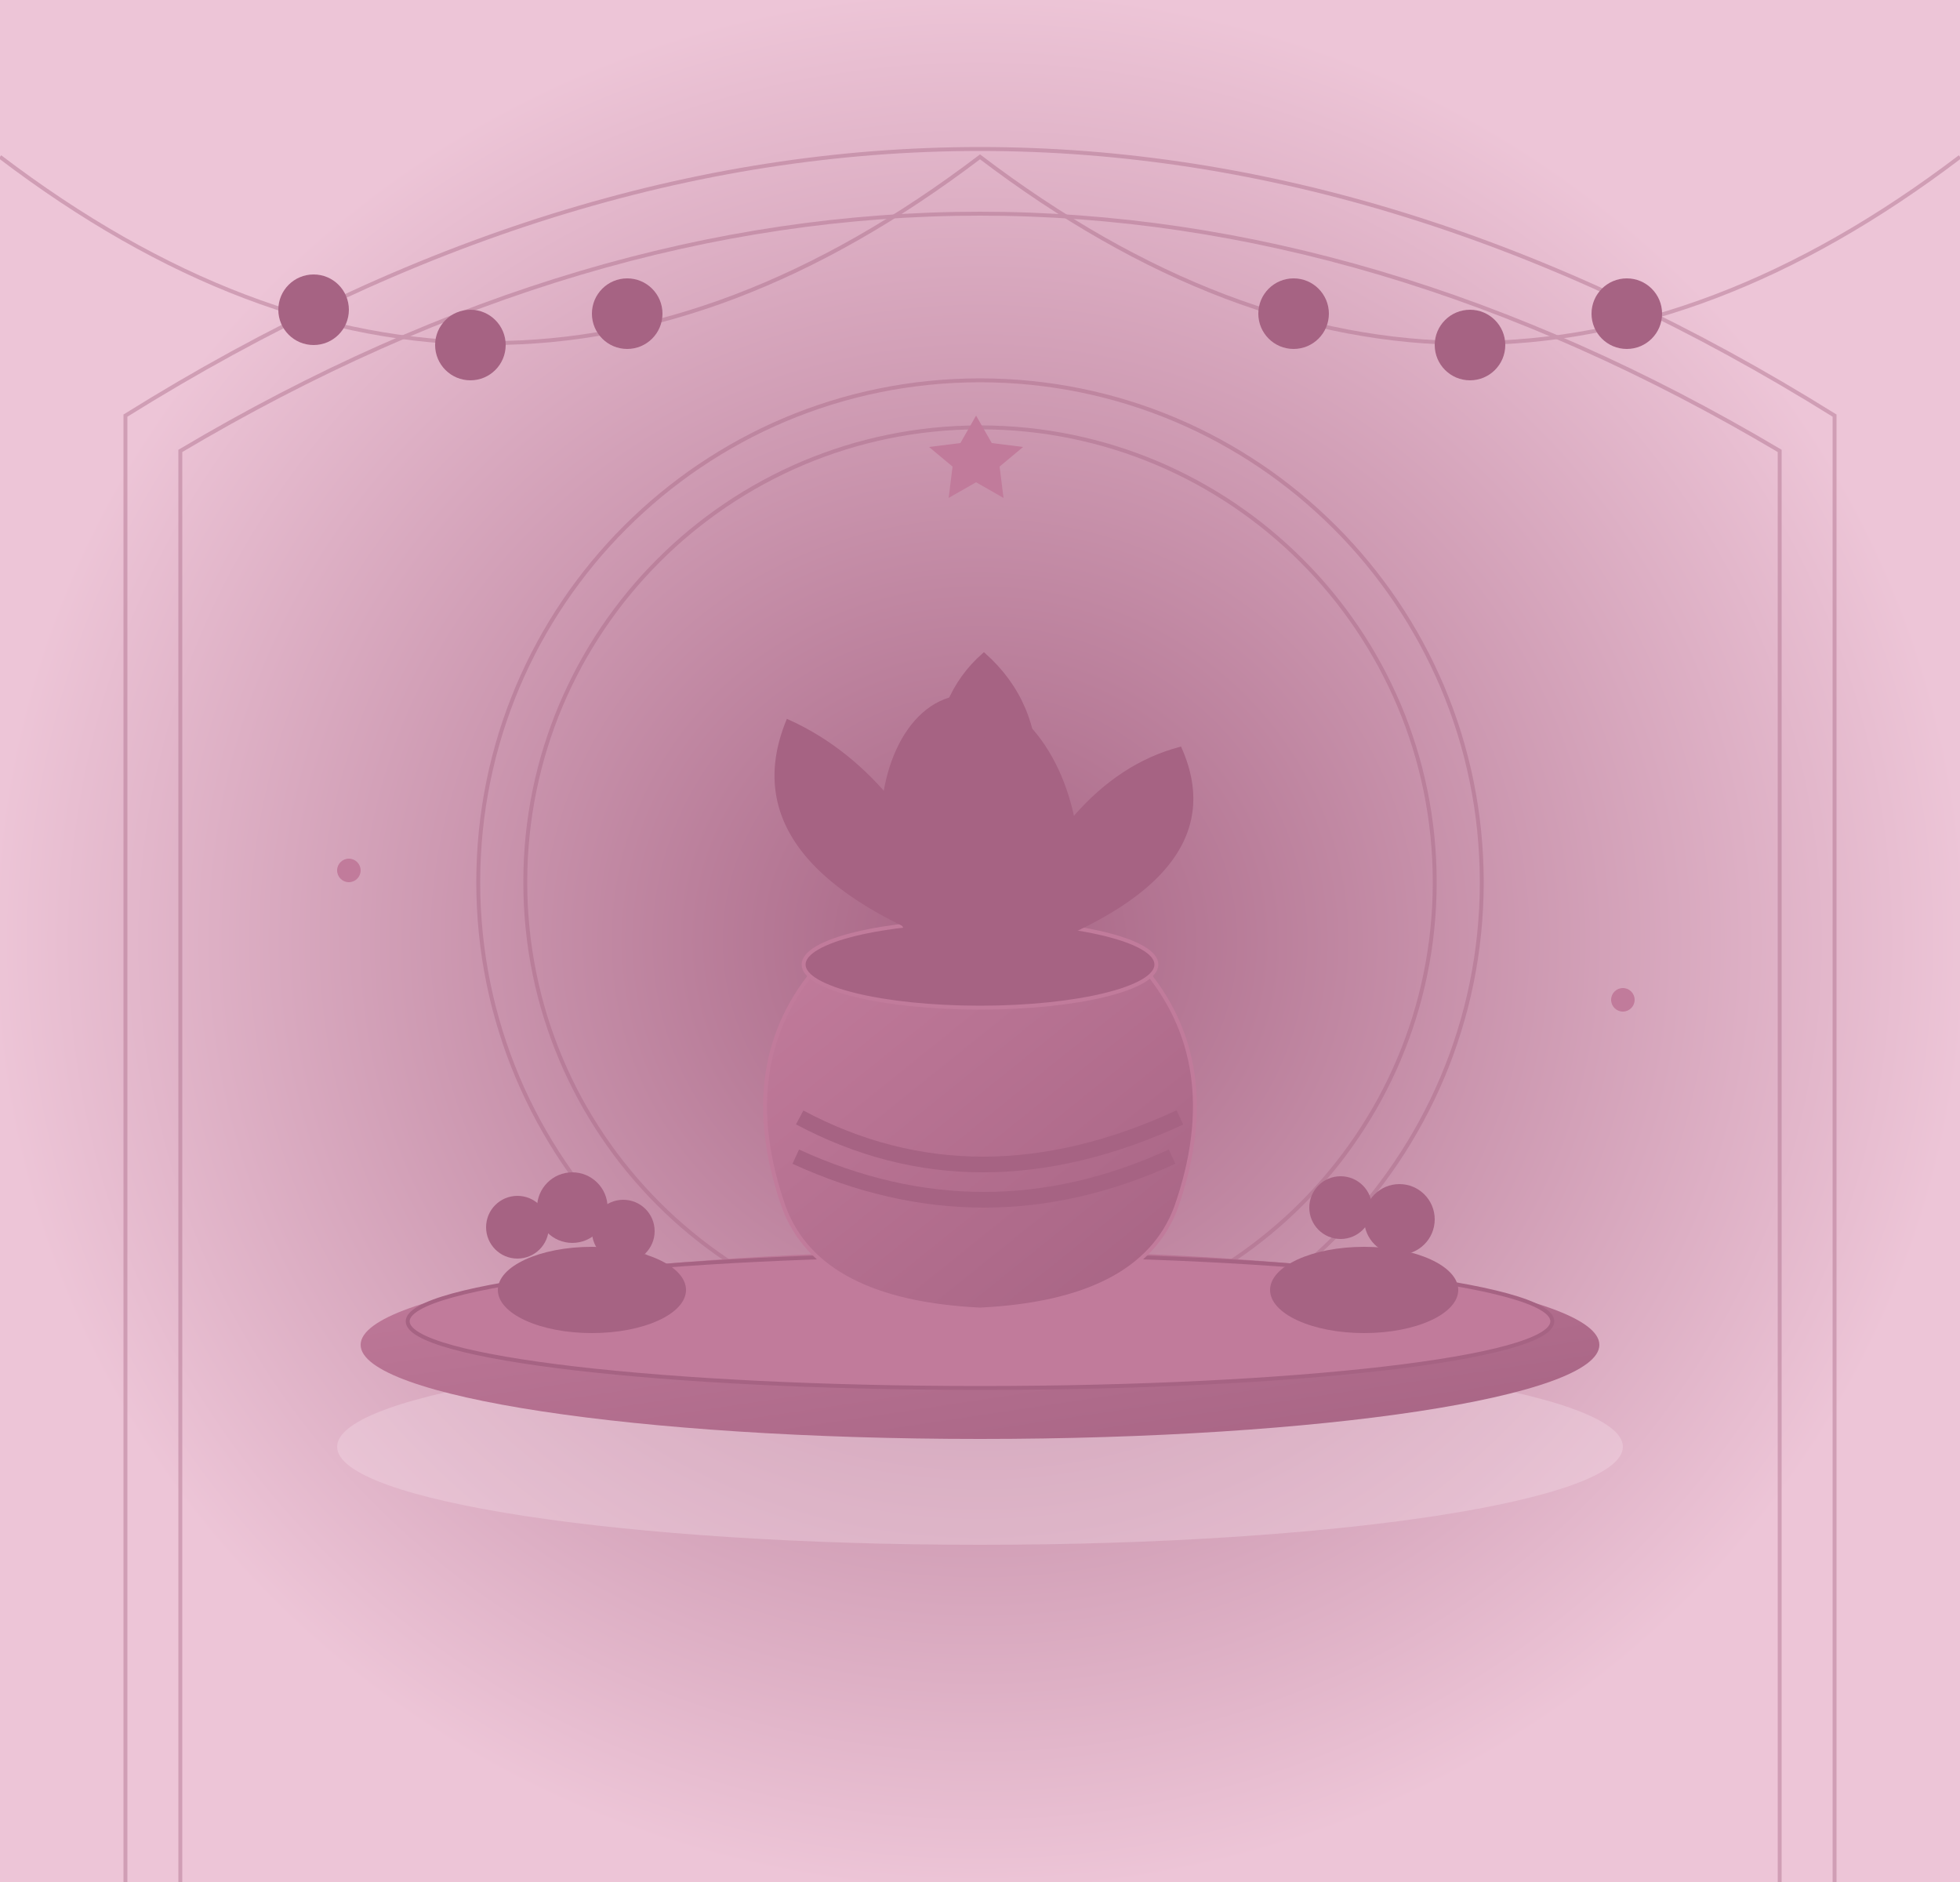
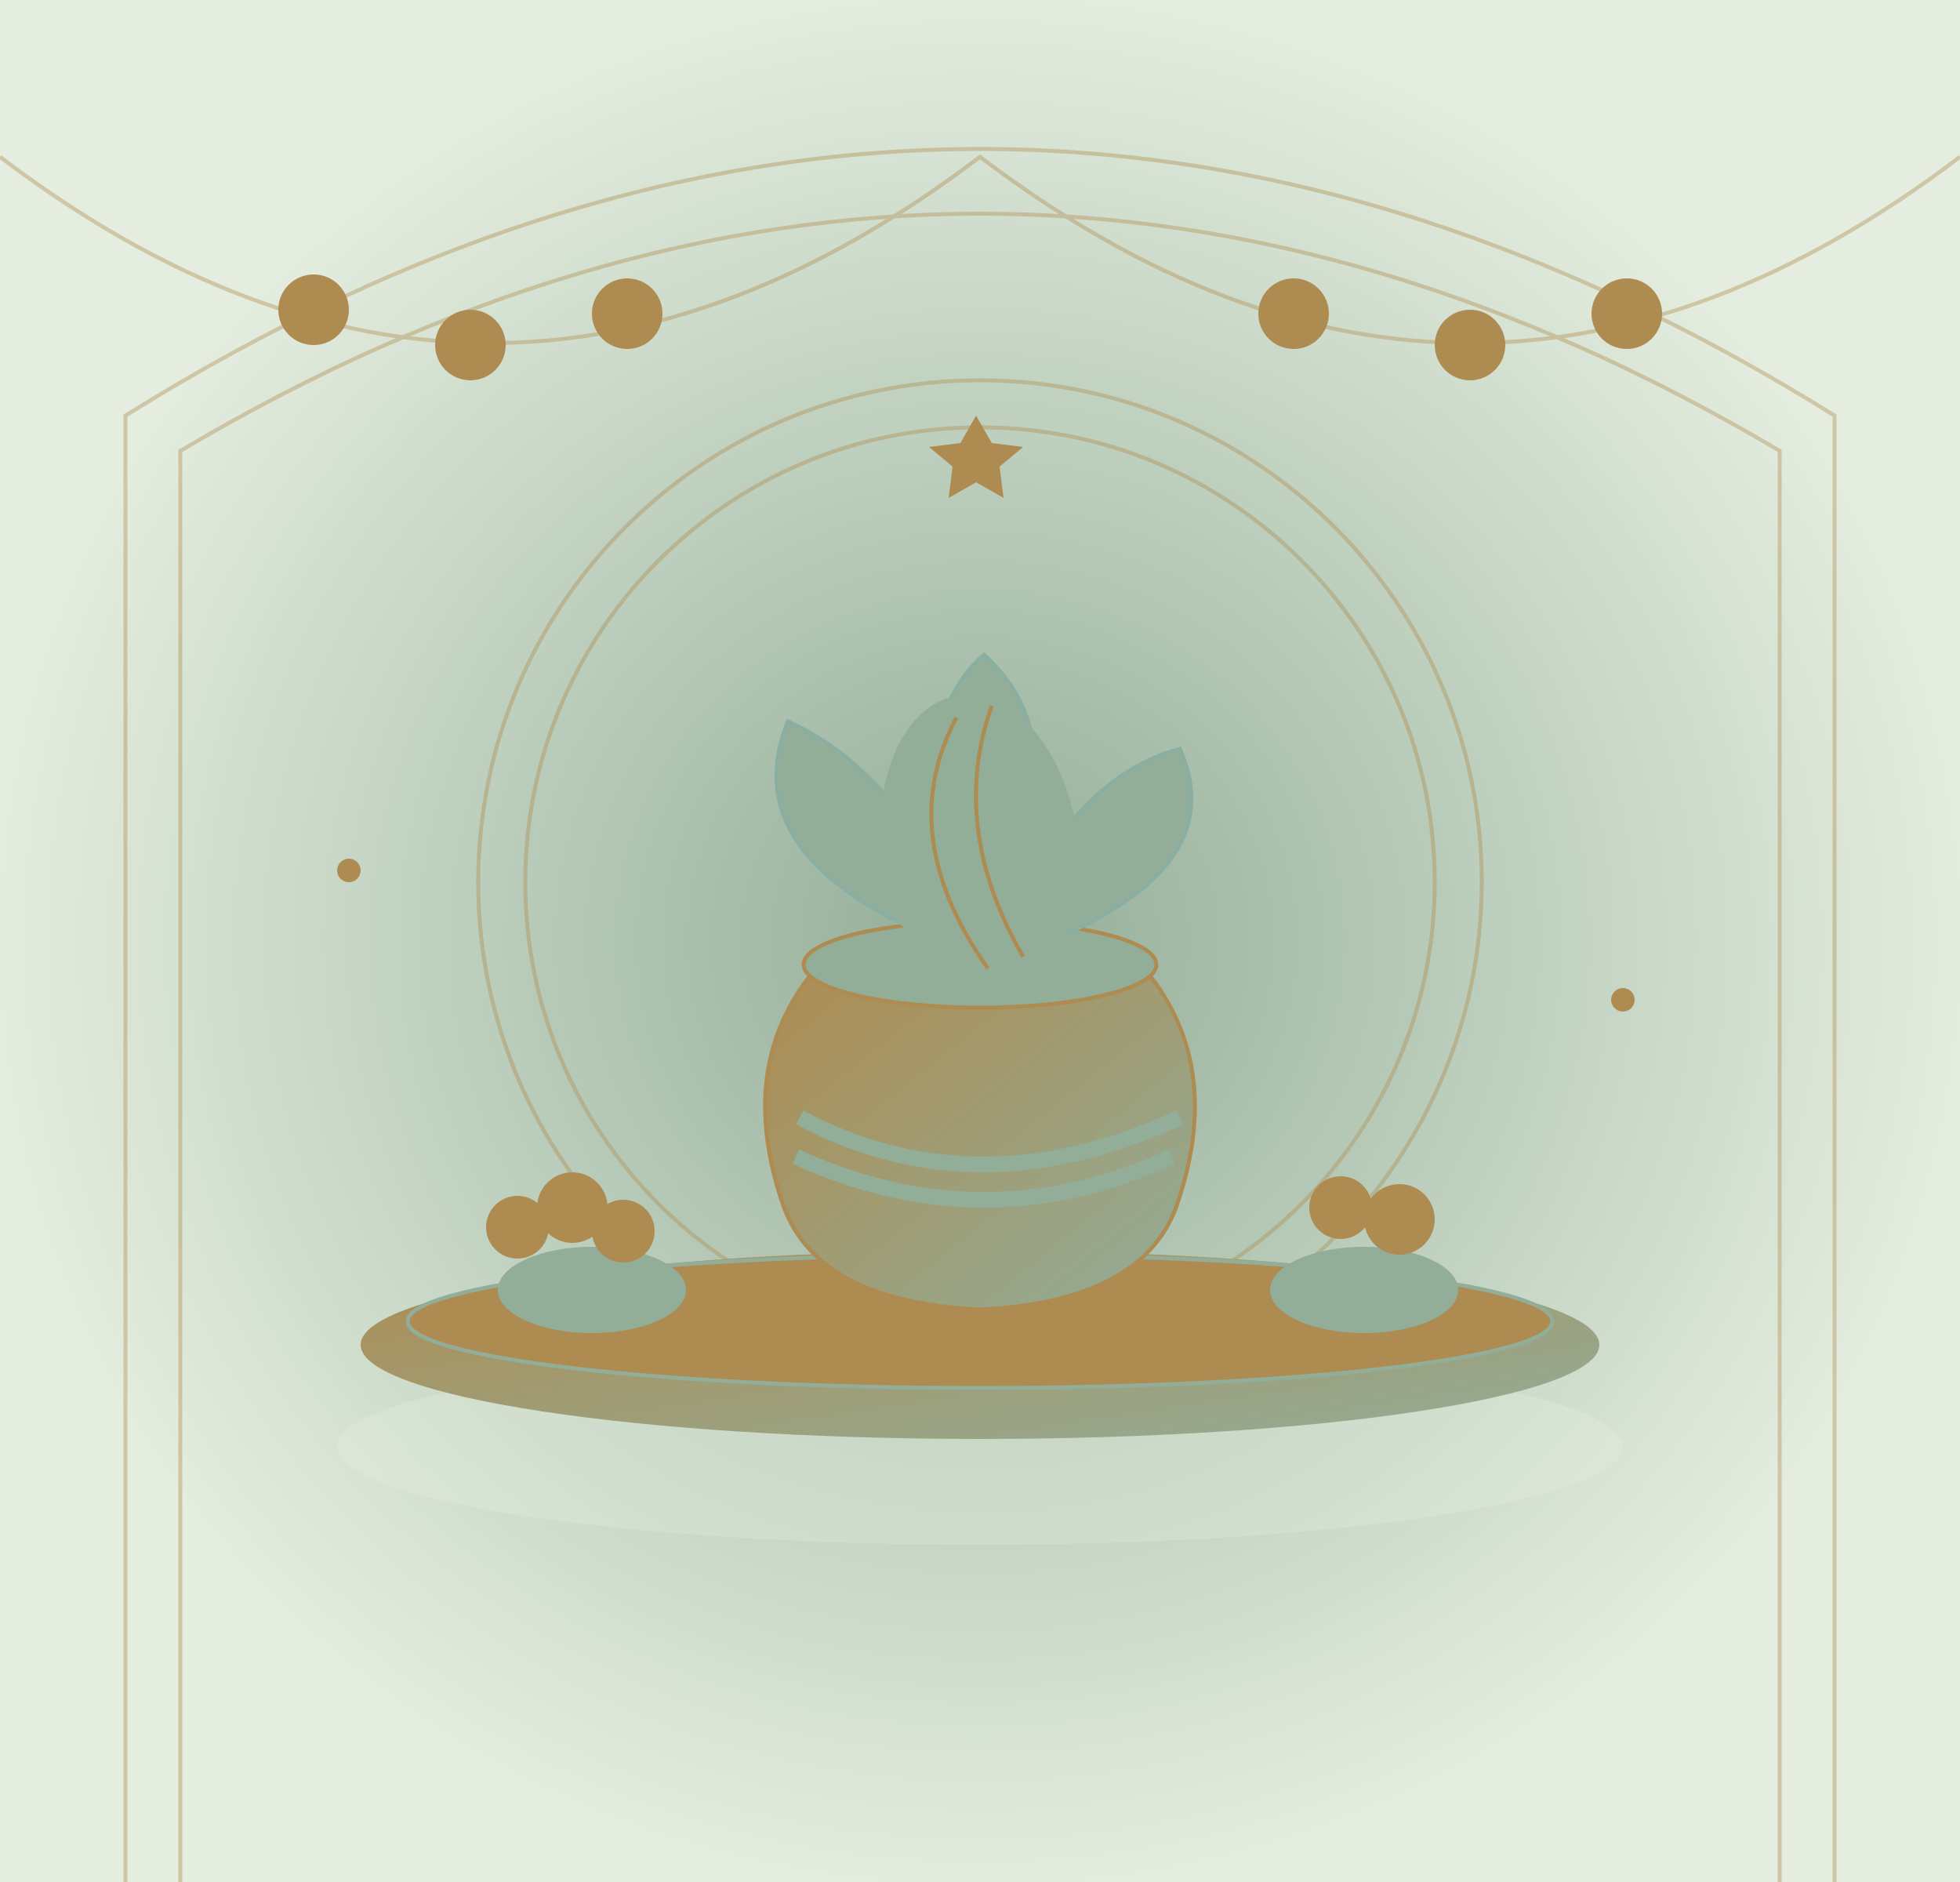
<svg xmlns="http://www.w3.org/2000/svg" viewBox="0 0 500 480">
  <defs>
    <radialGradient id="b">
-       <stop stop-color="#a66383" />
-       <stop offset="1" stop-color="#edc5d7" />
+       <stop stop-color="#92ad98" />
+       <stop offset="1" stop-color="#e4eddf" />
    </radialGradient>
    <linearGradient id="g" x2="1" y2="1">
-       <stop stop-color="#c17b9b" />
-       <stop offset="1" stop-color="#a66383" />
+       <stop stop-color="#ae8b50" />
+       <stop offset="1" stop-color="#92ad98" />
    </linearGradient>
  </defs>
  <rect width="500" height="480" fill="url(#b)" />
-   <g stroke="#a66383" fill="none" opacity=".4">
+   <g stroke="#ae8b50" fill="none" opacity=".4">
    <path d="M32 480V106Q250-30 468 106V480M46 480V115Q250-6 454 115V480" />
    <circle cx="250" cy="225" r="128" />
    <circle cx="250" cy="225" r="116" />
    <path d="M0 40Q125 135 250 40Q375 135 500 40" />
  </g>
-   <g fill="#a66383">
+   <g fill="#ae8b50">
    <circle cx="80" cy="79" r="9" />
    <circle cx="120" cy="88" r="9" />
    <circle cx="160" cy="80" r="9" />
    <circle cx="330" cy="80" r="9" />
    <circle cx="375" cy="88" r="9" />
    <circle cx="415" cy="80" r="9" />
  </g>
-   <ellipse cx="250" cy="369" rx="164" ry="25" fill="#f8e3ed" opacity=".3" />
+   <ellipse cx="250" cy="369" rx="164" ry="25" fill="#e4eddf" opacity=".3" />
  <ellipse cx="250" cy="343" rx="158" ry="24" fill="url(#g)" />
-   <ellipse cx="250" cy="337" rx="146" ry="17" fill="#c17b9b" stroke="#a66383" />
-   <path d="M209 246Q187 271 200 308Q209 332 250 334Q291 332 300 308Q313 271 291 246Z" fill="url(#g)" stroke="#c17b9b" />
-   <ellipse cx="250" cy="246" rx="45" ry="11" fill="#a66383" stroke="#c17b9b" />
-   <path d="M204 285Q249 309 301 285M203 295Q251 317 299 295" stroke="#a66383" fill="none" stroke-width="4" />
-   <g fill="#a66383" stroke="#a66383">
+   <ellipse cx="250" cy="337" rx="146" ry="17" fill="#ae8b50" stroke="#92ad98" />
+   <path d="M209 246Q187 271 200 308Q209 332 250 334Q291 332 300 308Q313 271 291 246Z" fill="url(#g)" stroke="#ae8b50" />
+   <ellipse cx="250" cy="246" rx="45" ry="11" fill="#92ad98" stroke="#ae8b50" />
+   <path d="M204 285Q249 309 301 285M203 295Q251 317 299 295" stroke="#92ad98" fill="none" stroke-width="4" />
+   <g fill="#92ad98" stroke="#8baea3">
    <path d="M248 243Q186 221 201 184Q232 198 248 243ZM250 243Q227 188 251 167Q278 191 250 243ZM254 245Q271 199 301 191Q316 225 254 245Z" />
  </g>
-   <ellipse cx="250" cy="216" rx="25" ry="39" fill="#a66383" transform="rotate(-8 250 216)" />
-   <path d="M244 183Q228 213 252 247M253 180Q242 211 261 244" stroke="#a66383" fill="none" />
-   <g fill="#a66383">
+   <ellipse cx="250" cy="216" rx="25" ry="39" fill="#92ad98" transform="rotate(-8 250 216)" />
+   <path d="M244 183Q228 213 252 247M253 180Q242 211 261 244" stroke="#ae8b50" fill="none" />
+   <g fill="#92ad98">
    <ellipse cx="151" cy="329" rx="24" ry="11" />
    <ellipse cx="348" cy="329" rx="24" ry="11" />
  </g>
-   <g fill="#a66383">
+   <g fill="#ae8b50">
    <circle cx="132" cy="313" r="8" />
    <circle cx="146" cy="308" r="9" />
    <circle cx="159" cy="314" r="8" />
    <circle cx="342" cy="308" r="8" />
    <circle cx="357" cy="311" r="9" />
  </g>
-   <g fill="#c17b9b">
+   <g fill="#ae8b50">
    <path d="M249 106l4 7 8 1-6 5 1 8-7-4-7 4 1-8-6-5 8-1Z" />
    <circle cx="89" cy="222" r="3" />
    <circle cx="414" cy="255" r="3" />
  </g>
</svg>
